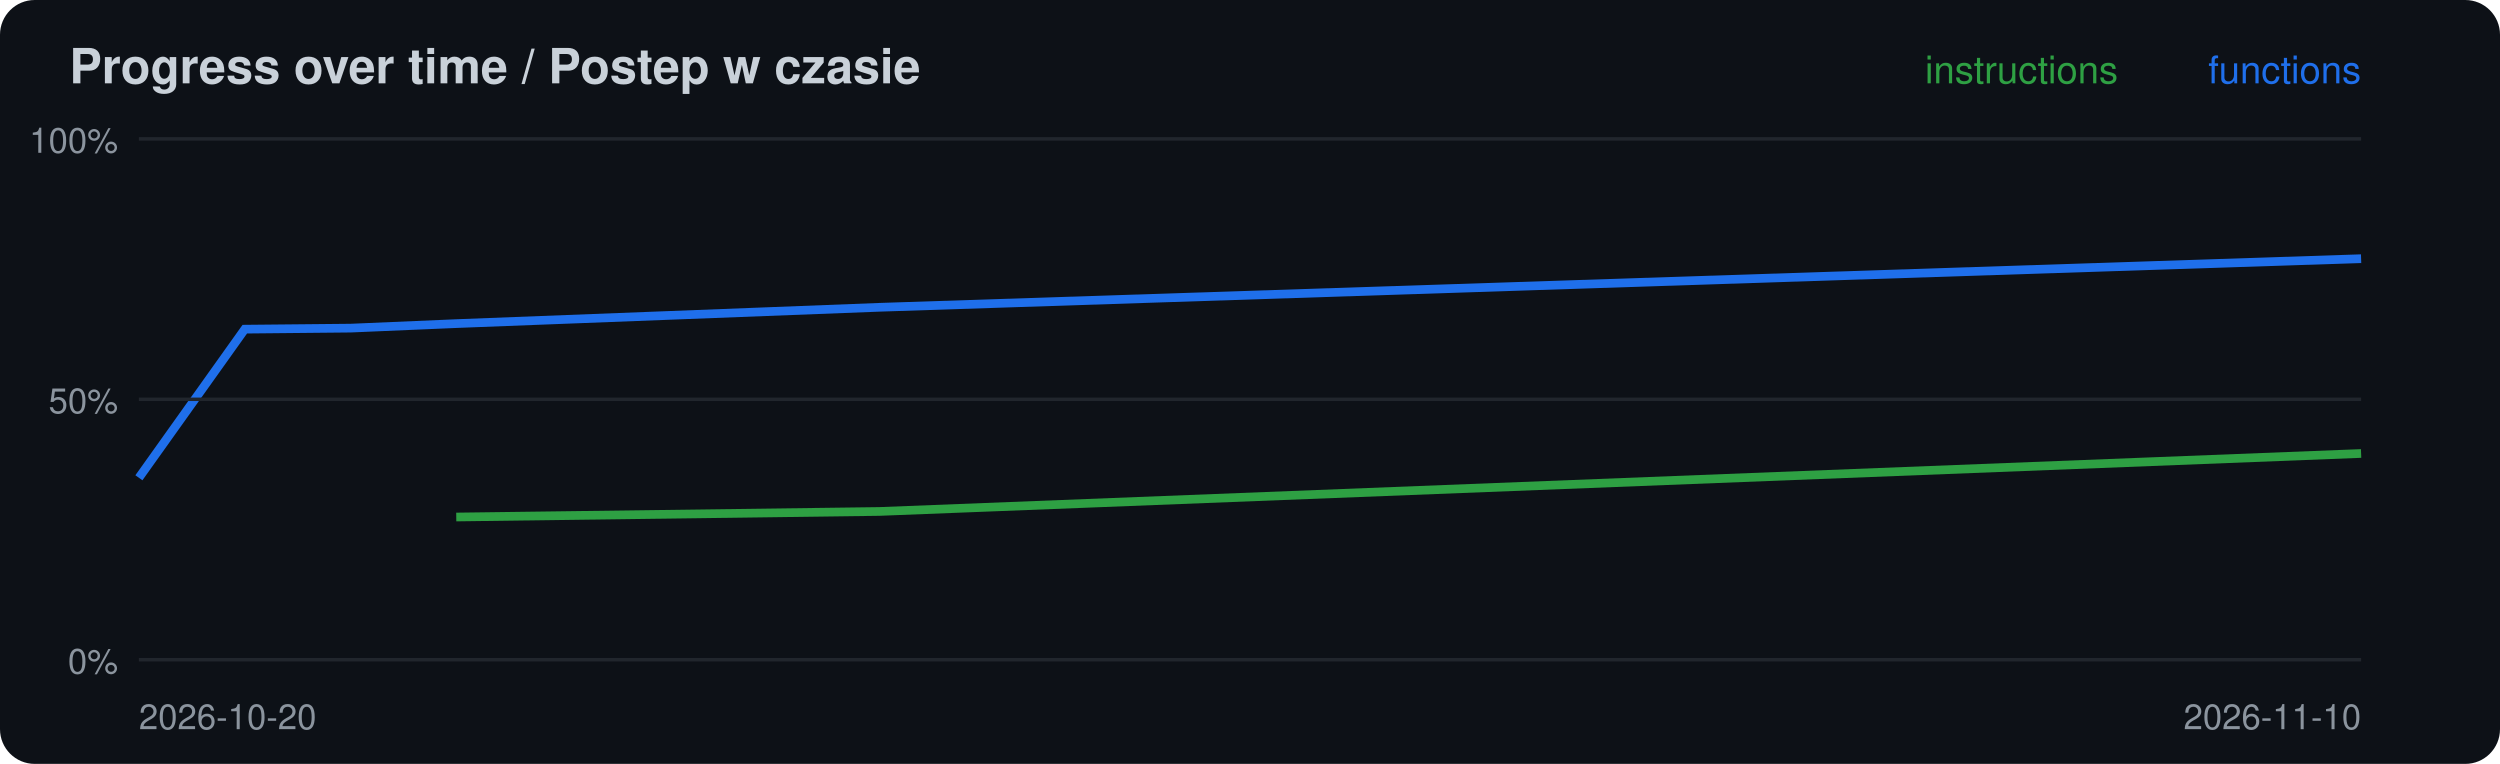
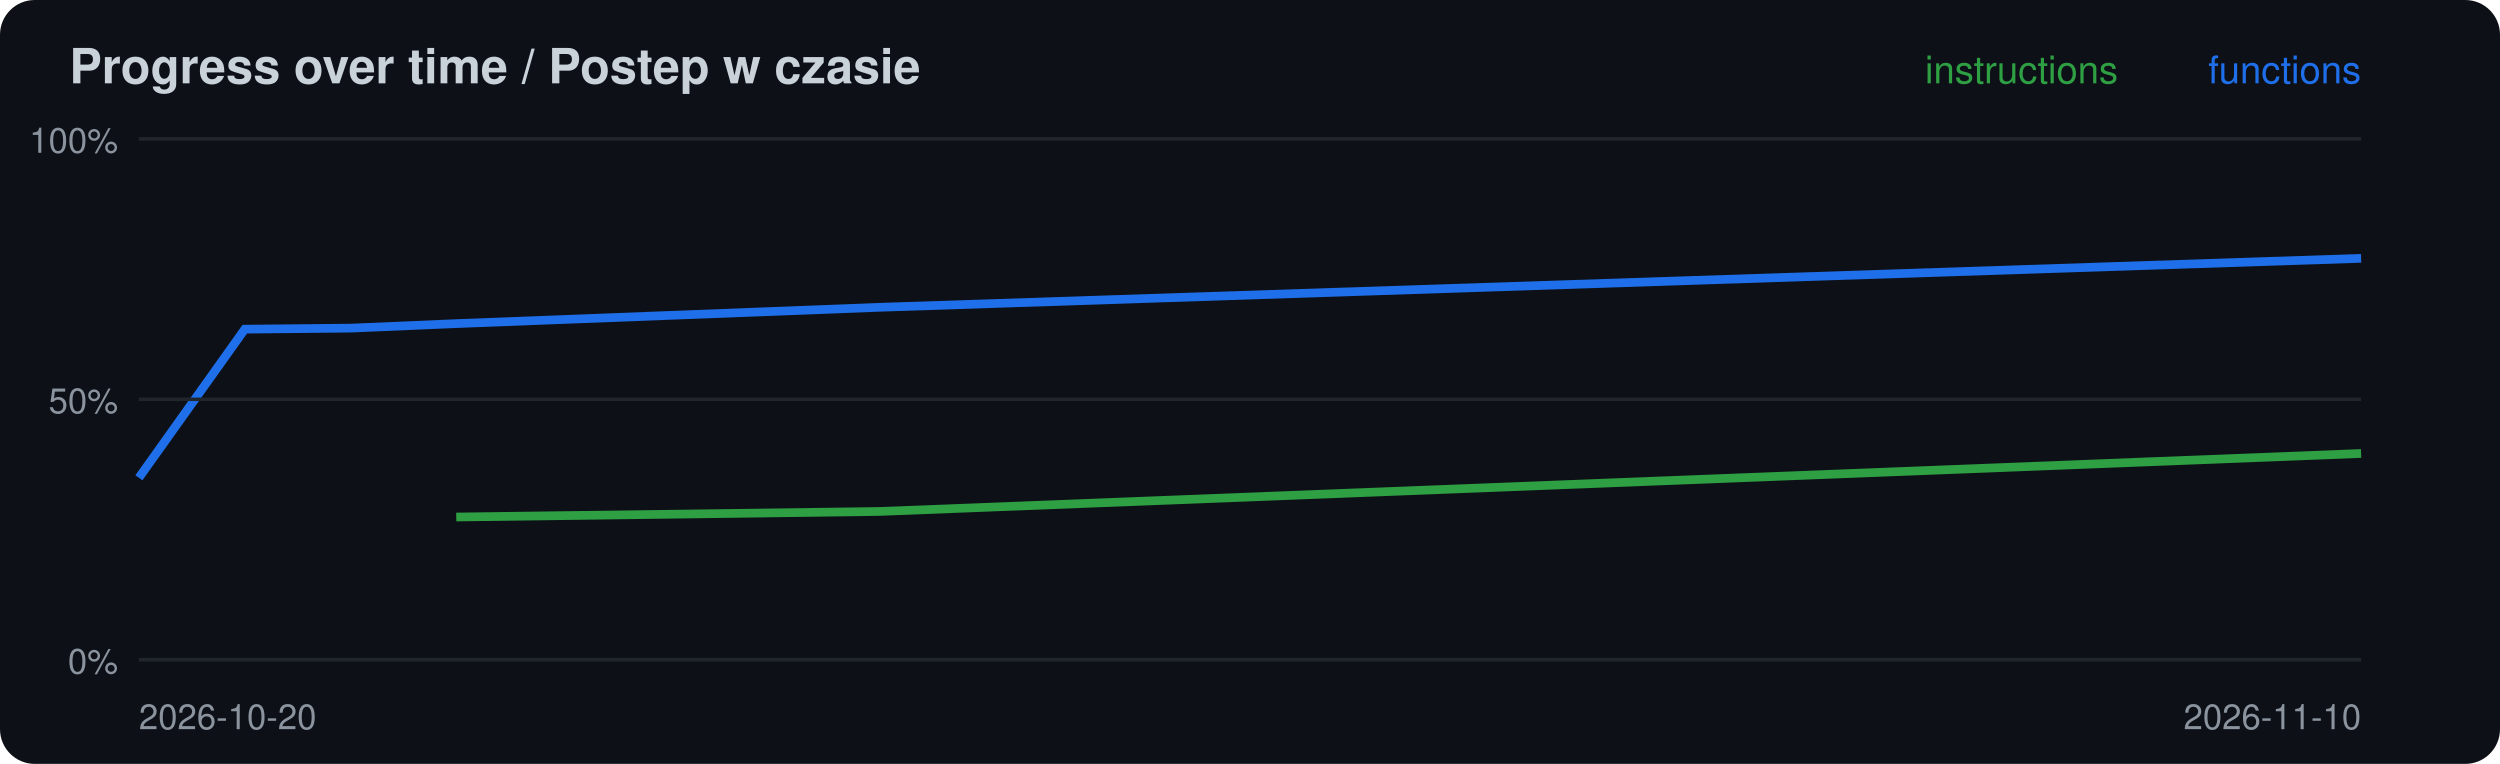
<svg xmlns="http://www.w3.org/2000/svg" width="720" height="220" viewBox="0 0 720 220">
  <rect width="720" height="220" rx="10" fill="#0d1117" />
  <text x="20" y="24" font-family="-apple-system,Segoe UI,Helvetica,Arial,sans-serif" font-size="14" font-weight="600" fill="#c9d1d9">Progress over time / Postep w czasie</text>
  <polyline points="131.4,148.9 253.3,147.3 680.0,130.6" fill="none" stroke="#2ea043" stroke-width="2.5" />
-   <polyline points="40.0,137.6 70.5,94.8 101.0,94.5 131.4,93.2 253.3,88.5 680.0,74.5" fill="none" stroke="#1f6feb" stroke-width="2.5" />
+   <polyline points="40.0,137.6 70.5,94.8 101.0,94.5 131.4,93.2 253.3,88.5 680.0,74.4" fill="none" stroke="#1f6feb" stroke-width="2.5" />
  <line x1="40" x2="680" y1="190.0" y2="190.0" stroke="#21262d" />
  <text x="34" y="194.0" font-family="-apple-system,Segoe UI,Helvetica,Arial,sans-serif" font-size="10" fill="#8b949e" text-anchor="end">0%</text>
  <line x1="40" x2="680" y1="115.0" y2="115.0" stroke="#21262d" />
  <text x="34" y="119.0" font-family="-apple-system,Segoe UI,Helvetica,Arial,sans-serif" font-size="10" fill="#8b949e" text-anchor="end">50%</text>
  <line x1="40" x2="680" y1="40.0" y2="40.0" stroke="#21262d" />
  <text x="34" y="44.0" font-family="-apple-system,Segoe UI,Helvetica,Arial,sans-serif" font-size="10" fill="#8b949e" text-anchor="end">100%</text>
  <text x="40" y="210" font-family="-apple-system,Segoe UI,Helvetica,Arial,sans-serif" font-size="10" fill="#8b949e">2026-10-20</text>
  <text x="680" y="24" font-family="-apple-system,Segoe UI,Helvetica,Arial,sans-serif" font-size="11" fill="#1f6feb" text-anchor="end">functions</text>
  <text x="610" y="24" font-family="-apple-system,Segoe UI,Helvetica,Arial,sans-serif" font-size="11" fill="#2ea043" text-anchor="end">instructions</text>
  <text x="680" y="210" font-family="-apple-system,Segoe UI,Helvetica,Arial,sans-serif" font-size="10" fill="#8b949e" text-anchor="end">2026-11-10</text>
</svg>
